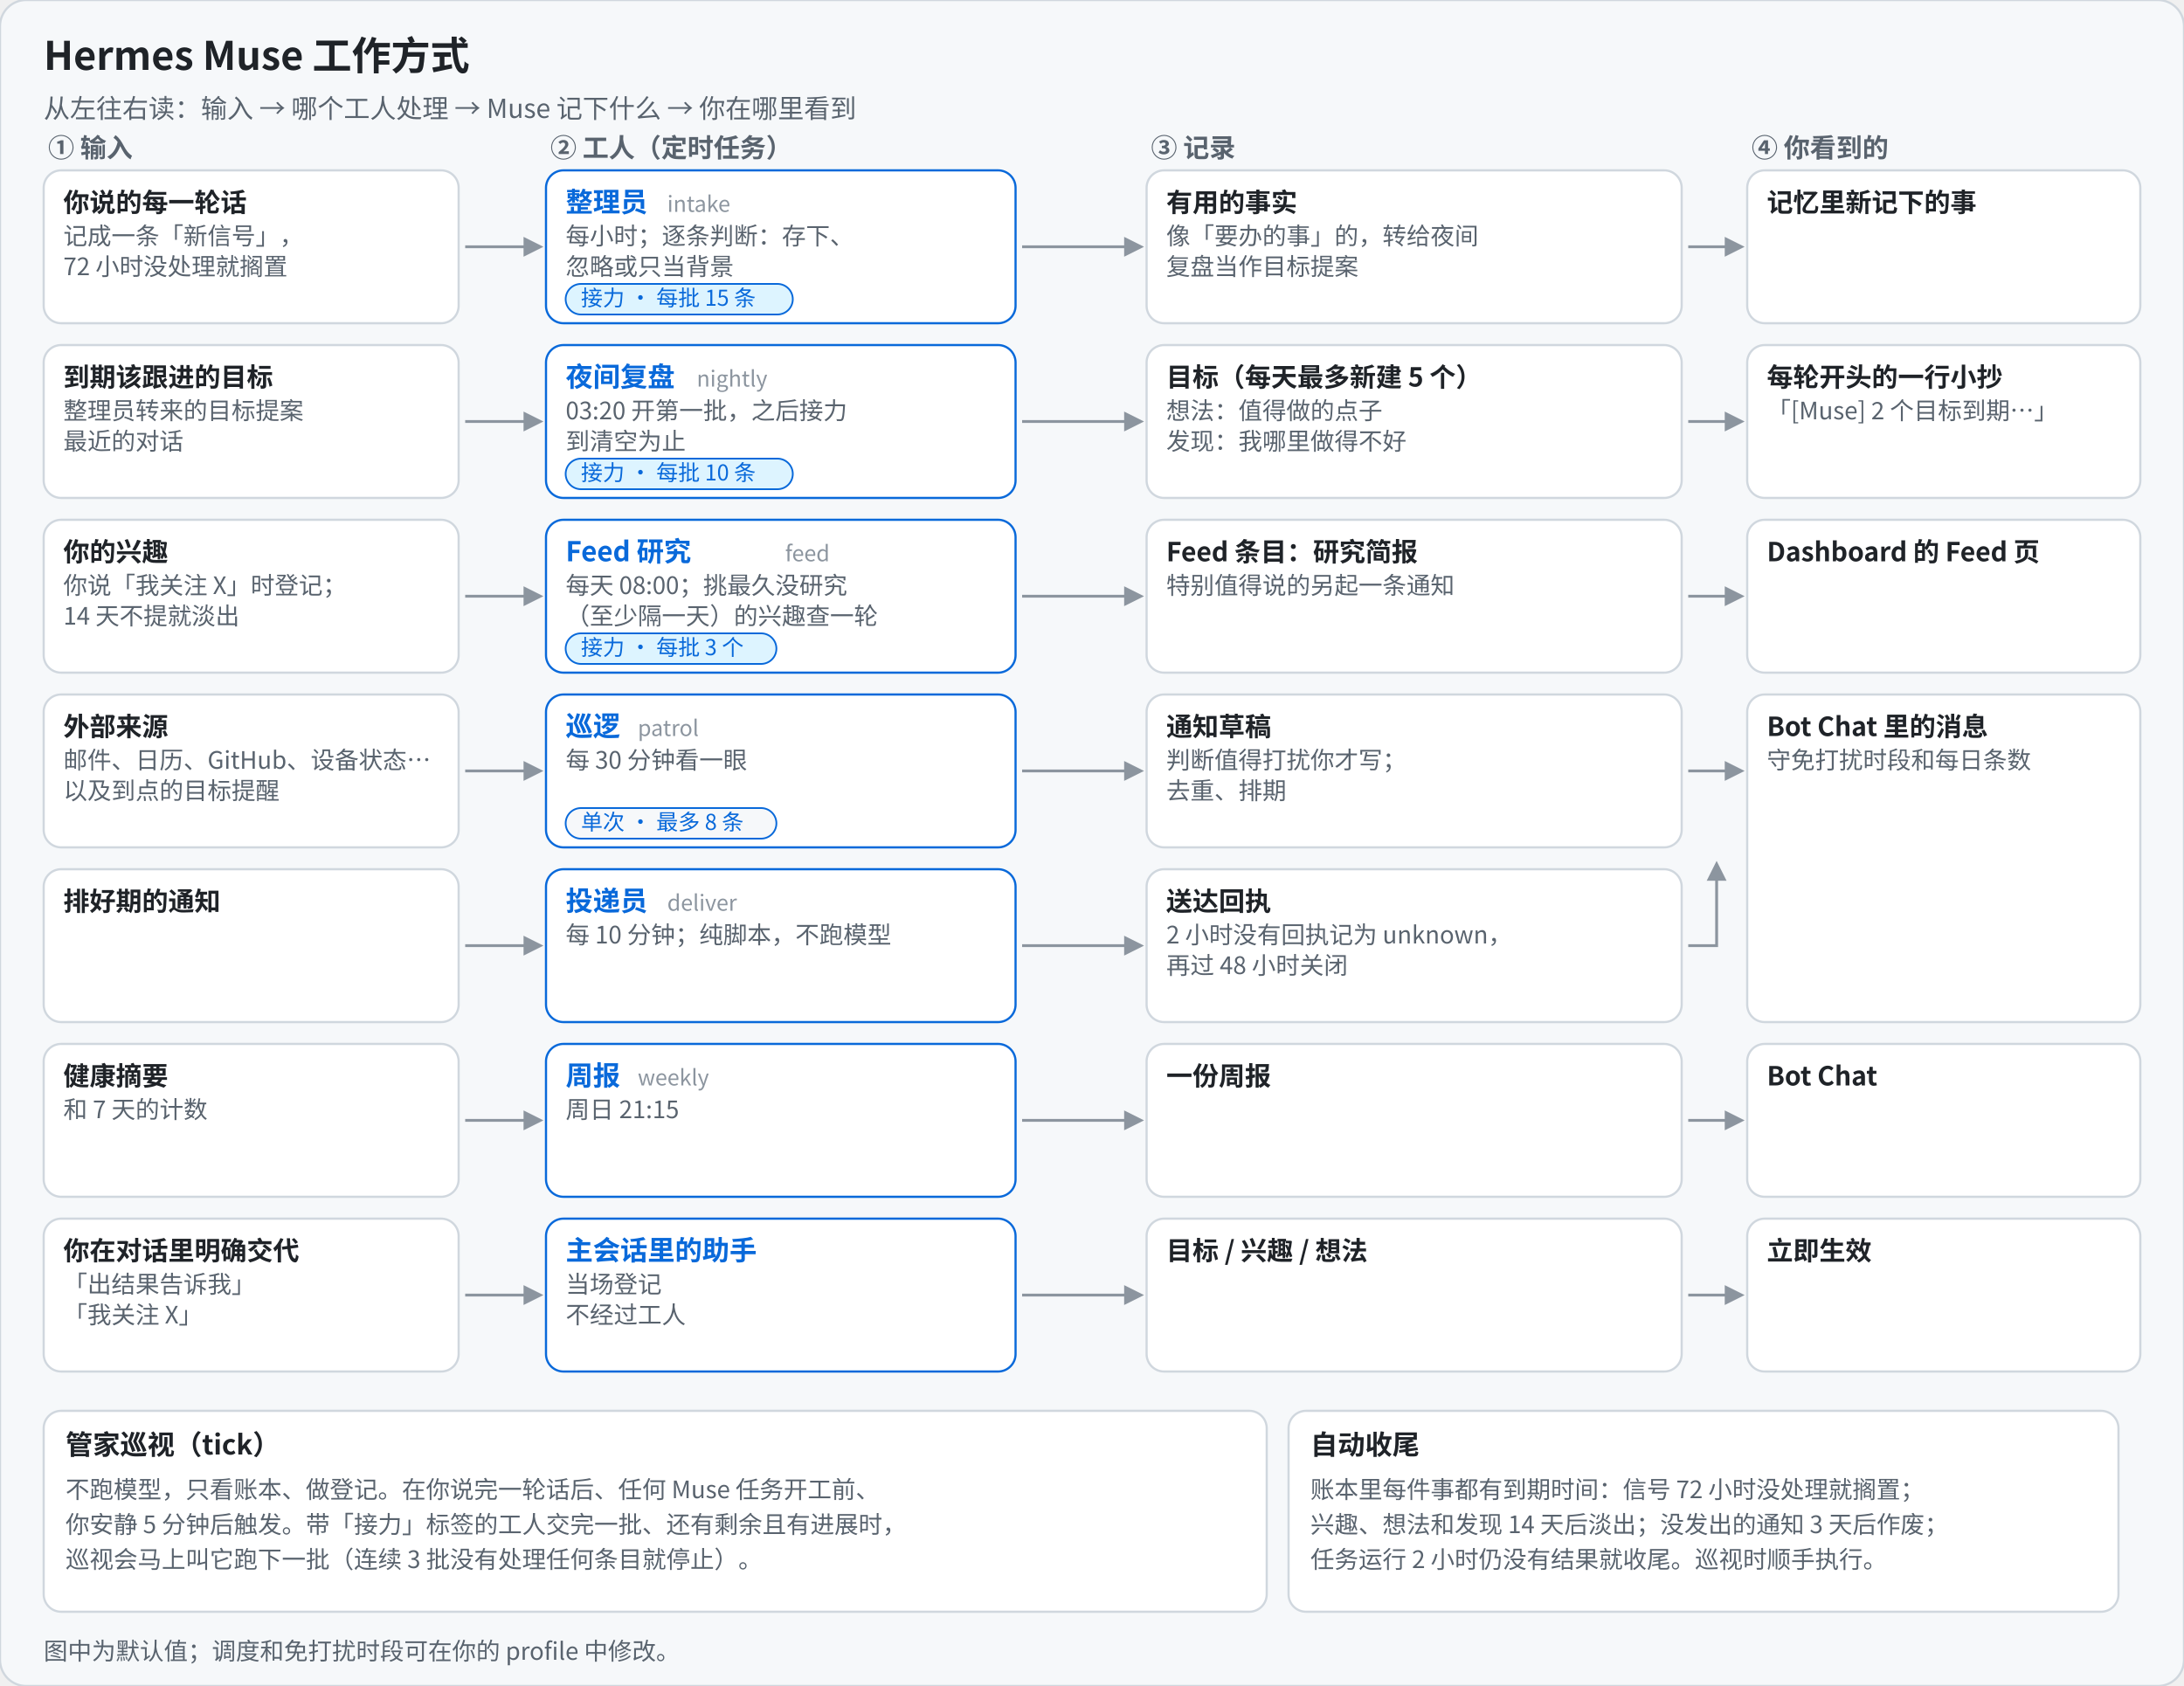
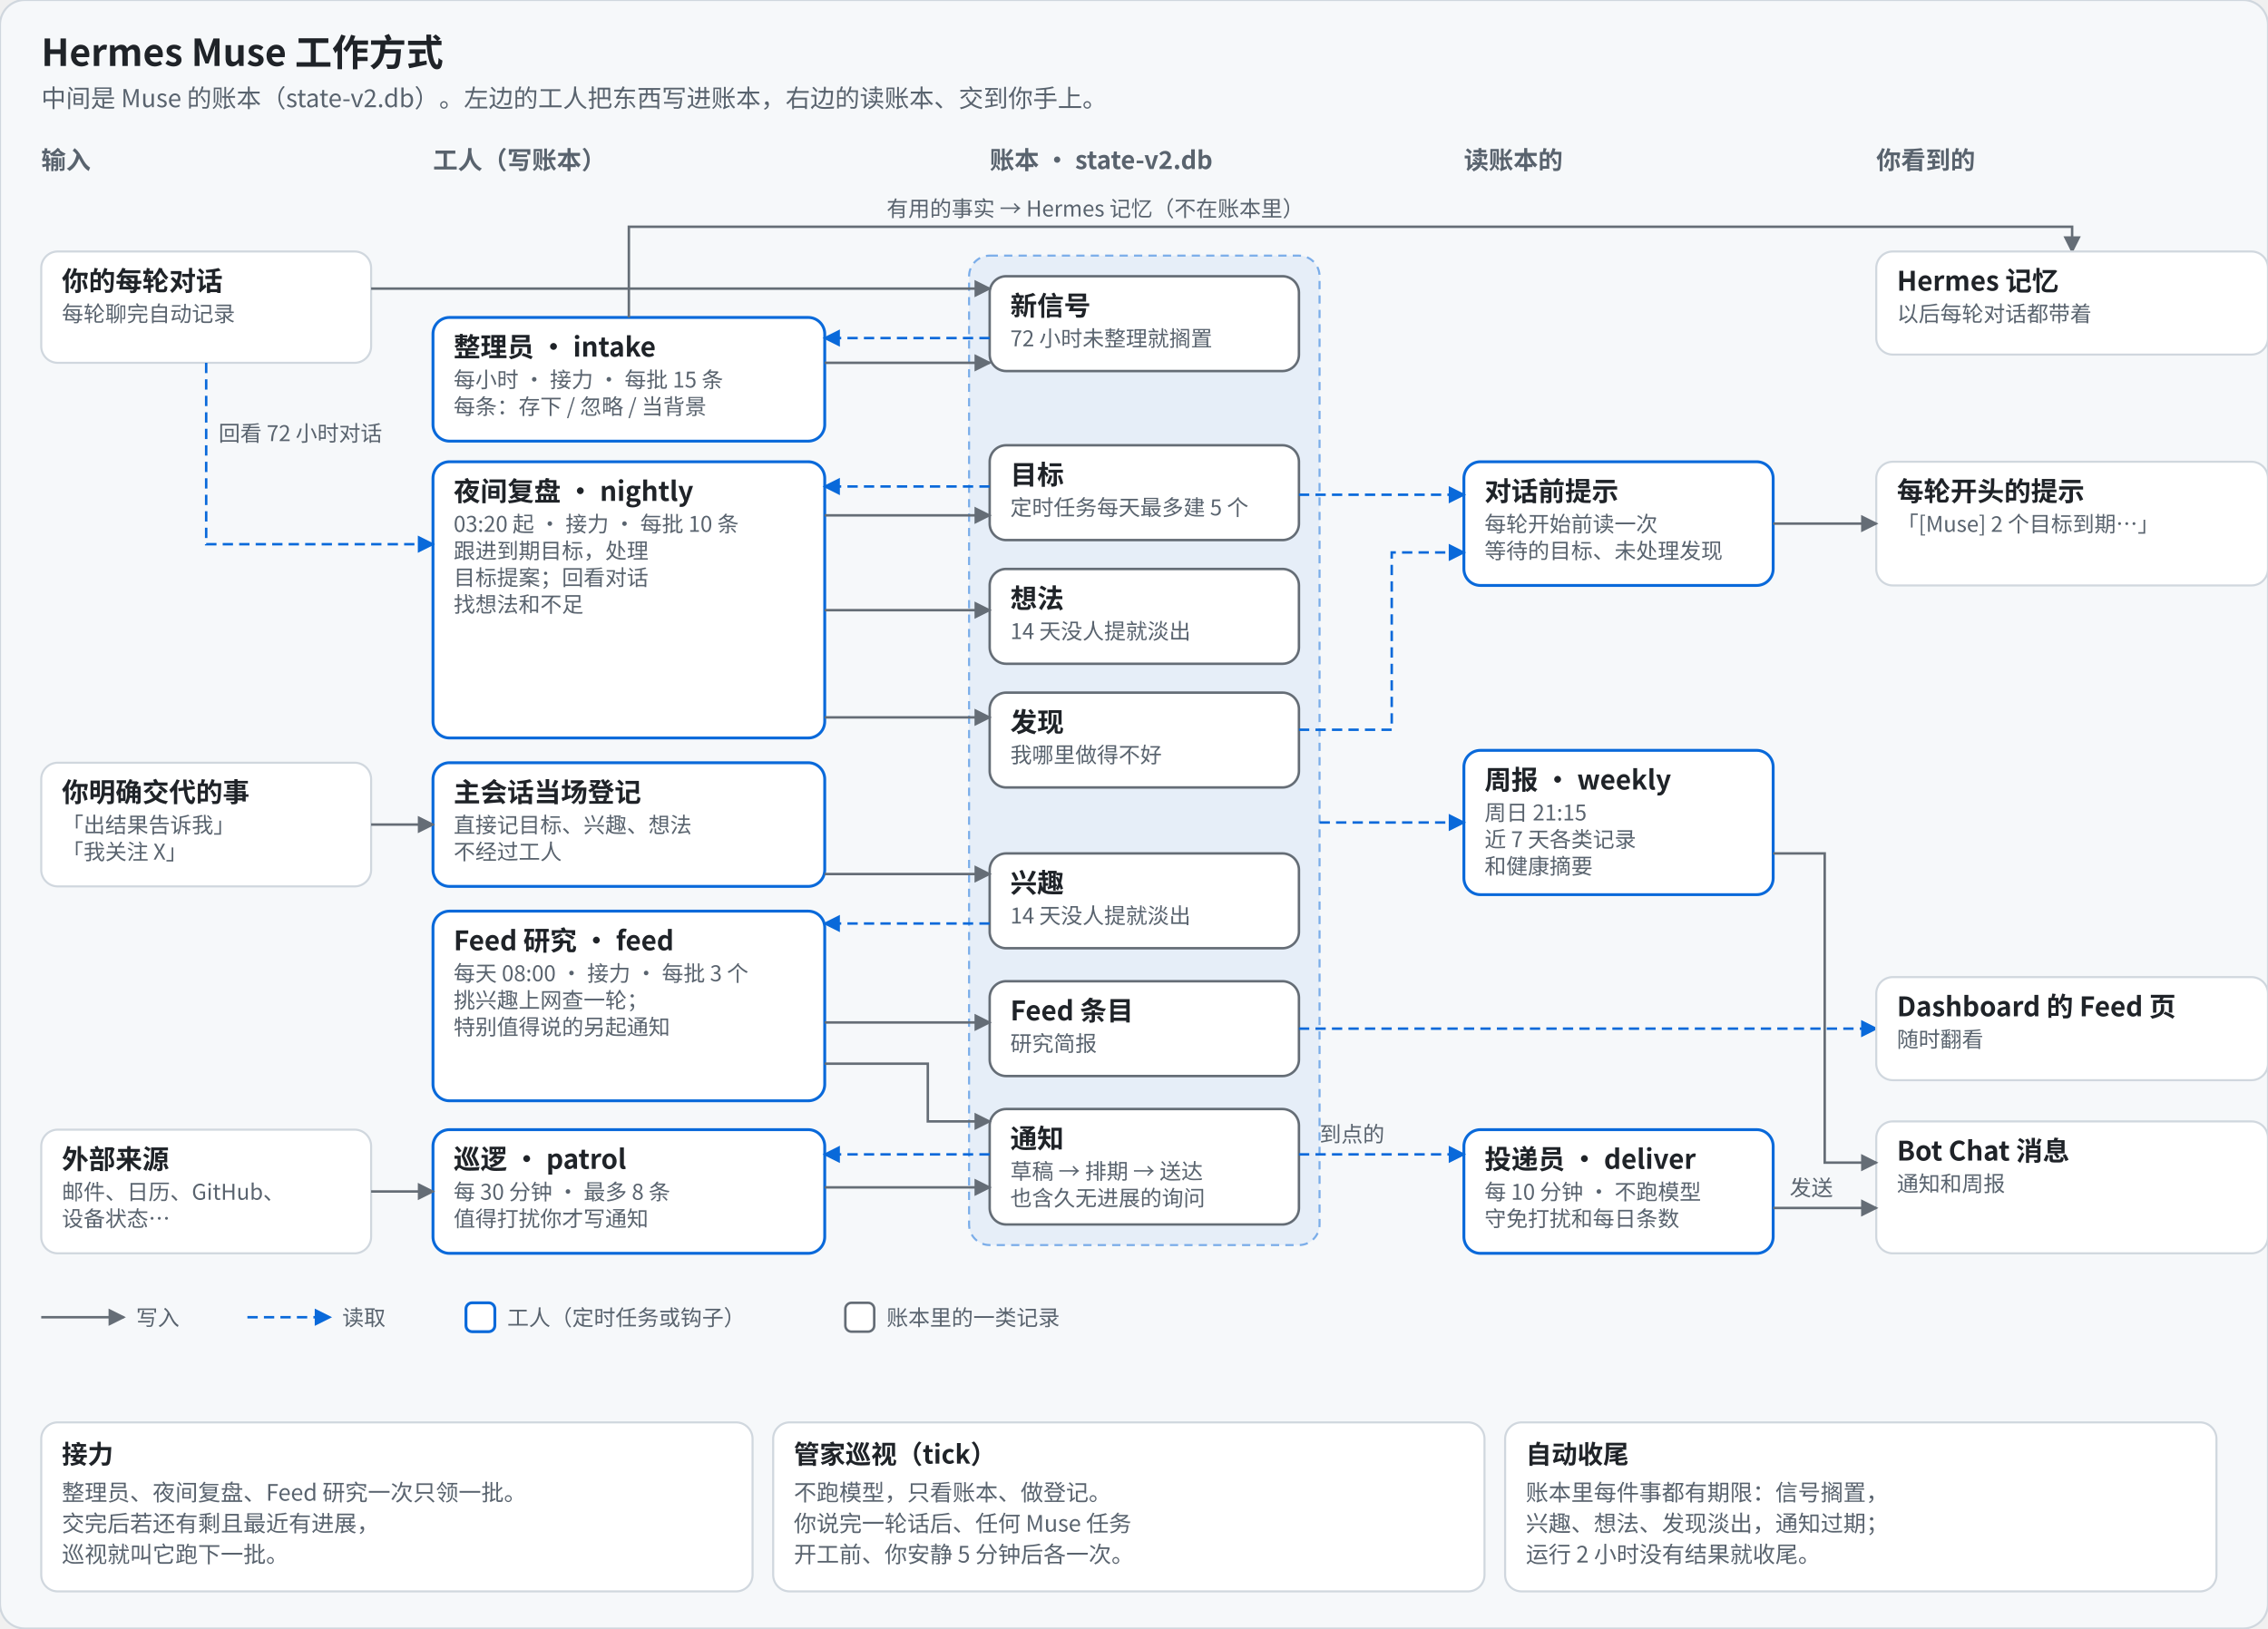
- <svg xmlns="http://www.w3.org/2000/svg" width="1000" height="772" viewBox="0 0 1000 772" font-family="-apple-system,'Segoe UI','PingFang SC','Noto Sans CJK SC','Microsoft YaHei',Helvetica,Arial,sans-serif" role="img" aria-label="Hermes Muse 工作方式">
+ <svg xmlns="http://www.w3.org/2000/svg" width="1100" height="790" viewBox="0 0 1100 790" font-family="-apple-system,'Segoe UI','PingFang SC','Noto Sans CJK SC','Microsoft YaHei',Helvetica,Arial,sans-serif" role="img" aria-label="Hermes Muse 工作方式">
+   <style>.h{fill:#59636e;font-size:12px;font-weight:600}.m{fill:#59636e;font-size:10.5px}.t{fill:#1f2328;font-size:13px;font-weight:600}.lb{fill:#59636e;font-size:10.5px}
+ .box{fill:#fff;stroke:#d0d7de}.wk{fill:#fff;stroke:#0969da;stroke-width:1.4}.led{fill:#fff;stroke:#656d76;stroke-width:1.2}
+ .panel{fill:#0969da;fill-opacity:.07;stroke:#0969da;stroke-opacity:.5;stroke-dasharray:4 3}
+ .w{stroke:#656d76;stroke-width:1.2;fill:none}.r{stroke:#0969da;stroke-width:1.2;fill:none;stroke-dasharray:5 3}
+ .nt{fill:#1f2328;font-size:12.5px;font-weight:600}.nb{fill:#59636e;font-size:11px}</style>
  <defs>
-     <marker id="a" viewBox="0 0 10 10" refX="8" refY="5" markerWidth="7" markerHeight="7" orient="auto">
-       <path d="M0 0L10 5L0 10z" fill="#8c959f" />
+     <marker id="aw" viewBox="0 0 8 8" refX="7" refY="4" markerWidth="7" markerHeight="7" orient="auto">
+       <path d="M0,0 L8,4 L0,8 z" fill="#656d76" />
+     </marker>
+     <marker id="ar" viewBox="0 0 8 8" refX="7" refY="4" markerWidth="7" markerHeight="7" orient="auto">
+       <path d="M0,0 L8,4 L0,8 z" fill="#0969da" />
    </marker>
  </defs>
-   <rect width="1000" height="772" rx="12" fill="#f6f8fa" stroke="#d0d7de" />
-   <text x="20" y="32" font-size="18" fill="#1f2328" font-weight="600" text-anchor="start">Hermes Muse 工作方式</text>
-   <text x="20" y="54" font-size="12" fill="#59636e" font-weight="normal" text-anchor="start">从左往右读：输入 → 哪个工人处理 → Muse 记下什么 → 你在哪里看到</text>
-   <text x="22" y="72" font-size="12" fill="#59636e" font-weight="600" text-anchor="start">① 输入</text>
-   <text x="252" y="72" font-size="12" fill="#59636e" font-weight="600" text-anchor="start">② 工人（定时任务）</text>
-   <text x="527" y="72" font-size="12" fill="#59636e" font-weight="600" text-anchor="start">③ 记录</text>
-   <text x="802" y="72" font-size="12" fill="#59636e" font-weight="600" text-anchor="start">④ 你看到的</text>
-   <rect x="20" y="78" width="190" height="70" rx="8" fill="#ffffff" stroke="#d0d7de" stroke-width="1" />
-   <text x="29" y="97" font-size="12" fill="#1f2328" font-weight="600" text-anchor="start">你说的每一轮话</text>
-   <text x="29" y="112" font-size="11" fill="#59636e" font-weight="normal" text-anchor="start">记成一条「新信号」，</text>
-   <text x="29" y="126" font-size="11" fill="#59636e" font-weight="normal" text-anchor="start">72 小时没处理就搁置</text>
-   <rect x="250" y="78" width="215" height="70" rx="8" fill="#ffffff" stroke="#0969da" stroke-width="1" />
-   <text x="259" y="97" font-size="12.5" fill="#0969da" font-weight="600" text-anchor="start">整理员</text>
-   <text x="305.5" y="97" font-size="10" fill="#8c959f" font-weight="normal" text-anchor="start">intake</text>
-   <text x="259" y="112" font-size="11" fill="#59636e" font-weight="normal" text-anchor="start">每小时；逐条判断：存下、</text>
-   <text x="259" y="126" font-size="11" fill="#59636e" font-weight="normal" text-anchor="start">忽略或只当背景</text>
-   <rect x="259" y="130" width="104.0" height="14" rx="7" fill="#ddf4ff" stroke="#0969da" stroke-width="0.8" />
-   <text x="266" y="140" font-size="10" fill="#0969da" font-weight="normal" text-anchor="start">接力 · 每批 15 条</text>
-   <rect x="525" y="78" width="245" height="70" rx="8" fill="#ffffff" stroke="#d0d7de" stroke-width="1" />
-   <text x="534" y="97" font-size="12" fill="#1f2328" font-weight="600" text-anchor="start">有用的事实</text>
-   <text x="534" y="112" font-size="11" fill="#59636e" font-weight="normal" text-anchor="start">像「要办的事」的，转给夜间</text>
-   <text x="534" y="126" font-size="11" fill="#59636e" font-weight="normal" text-anchor="start">复盘当作目标提案</text>
-   <rect x="800" y="78" width="180" height="70" rx="8" fill="#ffffff" stroke="#d0d7de" stroke-width="1" />
-   <text x="809" y="97" font-size="12" fill="#1f2328" font-weight="600" text-anchor="start">记忆里新记下的事</text>
-   <line x1="213" y1="113.0" x2="247" y2="113.0" stroke="#8c959f" stroke-width="1.3" marker-end="url(#a)" />
-   <line x1="468" y1="113.0" x2="522" y2="113.0" stroke="#8c959f" stroke-width="1.3" marker-end="url(#a)" />
-   <line x1="773" y1="113.0" x2="797" y2="113.0" stroke="#8c959f" stroke-width="1.3" marker-end="url(#a)" />
-   <rect x="20" y="158" width="190" height="70" rx="8" fill="#ffffff" stroke="#d0d7de" stroke-width="1" />
-   <text x="29" y="177" font-size="12" fill="#1f2328" font-weight="600" text-anchor="start">到期该跟进的目标</text>
-   <text x="29" y="192" font-size="11" fill="#59636e" font-weight="normal" text-anchor="start">整理员转来的目标提案</text>
-   <text x="29" y="206" font-size="11" fill="#59636e" font-weight="normal" text-anchor="start">最近的对话</text>
-   <rect x="250" y="158" width="215" height="70" rx="8" fill="#ffffff" stroke="#0969da" stroke-width="1" />
-   <text x="259" y="177" font-size="12.5" fill="#0969da" font-weight="600" text-anchor="start">夜间复盘</text>
-   <text x="319.0" y="177" font-size="10" fill="#8c959f" font-weight="normal" text-anchor="start">nightly</text>
-   <text x="259" y="192" font-size="11" fill="#59636e" font-weight="normal" text-anchor="start">03:20 开第一批，之后接力</text>
-   <text x="259" y="206" font-size="11" fill="#59636e" font-weight="normal" text-anchor="start">到清空为止</text>
-   <rect x="259" y="210" width="104.0" height="14" rx="7" fill="#ddf4ff" stroke="#0969da" stroke-width="0.8" />
-   <text x="266" y="220" font-size="10" fill="#0969da" font-weight="normal" text-anchor="start">接力 · 每批 10 条</text>
-   <rect x="525" y="158" width="245" height="70" rx="8" fill="#ffffff" stroke="#d0d7de" stroke-width="1" />
-   <text x="534" y="177" font-size="12" fill="#1f2328" font-weight="600" text-anchor="start">目标（每天最多新建 5 个）</text>
-   <text x="534" y="192" font-size="11" fill="#59636e" font-weight="normal" text-anchor="start">想法：值得做的点子</text>
-   <text x="534" y="206" font-size="11" fill="#59636e" font-weight="normal" text-anchor="start">发现：我哪里做得不好</text>
-   <rect x="800" y="158" width="180" height="70" rx="8" fill="#ffffff" stroke="#d0d7de" stroke-width="1" />
-   <text x="809" y="177" font-size="12" fill="#1f2328" font-weight="600" text-anchor="start">每轮开头的一行小抄</text>
-   <text x="809" y="192" font-size="11" fill="#59636e" font-weight="normal" text-anchor="start">「[Muse] 2 个目标到期…」</text>
-   <line x1="213" y1="193.0" x2="247" y2="193.0" stroke="#8c959f" stroke-width="1.3" marker-end="url(#a)" />
-   <line x1="468" y1="193.0" x2="522" y2="193.0" stroke="#8c959f" stroke-width="1.3" marker-end="url(#a)" />
-   <line x1="773" y1="193.0" x2="797" y2="193.0" stroke="#8c959f" stroke-width="1.3" marker-end="url(#a)" />
-   <rect x="20" y="238" width="190" height="70" rx="8" fill="#ffffff" stroke="#d0d7de" stroke-width="1" />
-   <text x="29" y="257" font-size="12" fill="#1f2328" font-weight="600" text-anchor="start">你的兴趣</text>
-   <text x="29" y="272" font-size="11" fill="#59636e" font-weight="normal" text-anchor="start">你说「我关注 X」时登记；</text>
-   <text x="29" y="286" font-size="11" fill="#59636e" font-weight="normal" text-anchor="start">14 天不提就淡出</text>
-   <rect x="250" y="238" width="215" height="70" rx="8" fill="#ffffff" stroke="#0969da" stroke-width="1" />
-   <text x="259" y="257" font-size="12.5" fill="#0969da" font-weight="600" text-anchor="start">Feed 研究</text>
-   <text x="359.5" y="257" font-size="10" fill="#8c959f" font-weight="normal" text-anchor="start">feed</text>
-   <text x="259" y="272" font-size="11" fill="#59636e" font-weight="normal" text-anchor="start">每天 08:00；挑最久没研究</text>
-   <text x="259" y="286" font-size="11" fill="#59636e" font-weight="normal" text-anchor="start">（至少隔一天）的兴趣查一轮</text>
-   <rect x="259" y="290" width="96.5" height="14" rx="7" fill="#ddf4ff" stroke="#0969da" stroke-width="0.8" />
-   <text x="266" y="300" font-size="10" fill="#0969da" font-weight="normal" text-anchor="start">接力 · 每批 3 个</text>
-   <rect x="525" y="238" width="245" height="70" rx="8" fill="#ffffff" stroke="#d0d7de" stroke-width="1" />
-   <text x="534" y="257" font-size="12" fill="#1f2328" font-weight="600" text-anchor="start">Feed 条目：研究简报</text>
-   <text x="534" y="272" font-size="11" fill="#59636e" font-weight="normal" text-anchor="start">特别值得说的另起一条通知</text>
-   <rect x="800" y="238" width="180" height="70" rx="8" fill="#ffffff" stroke="#d0d7de" stroke-width="1" />
-   <text x="809" y="257" font-size="12" fill="#1f2328" font-weight="600" text-anchor="start">Dashboard 的 Feed 页</text>
-   <line x1="213" y1="273.0" x2="247" y2="273.0" stroke="#8c959f" stroke-width="1.3" marker-end="url(#a)" />
-   <line x1="468" y1="273.0" x2="522" y2="273.0" stroke="#8c959f" stroke-width="1.3" marker-end="url(#a)" />
-   <line x1="773" y1="273.0" x2="797" y2="273.0" stroke="#8c959f" stroke-width="1.3" marker-end="url(#a)" />
-   <rect x="20" y="318" width="190" height="70" rx="8" fill="#ffffff" stroke="#d0d7de" stroke-width="1" />
-   <text x="29" y="337" font-size="12" fill="#1f2328" font-weight="600" text-anchor="start">外部来源</text>
-   <text x="29" y="352" font-size="11" fill="#59636e" font-weight="normal" text-anchor="start">邮件、日历、GitHub、设备状态…</text>
-   <text x="29" y="366" font-size="11" fill="#59636e" font-weight="normal" text-anchor="start">以及到点的目标提醒</text>
-   <rect x="250" y="318" width="215" height="70" rx="8" fill="#ffffff" stroke="#0969da" stroke-width="1" />
-   <text x="259" y="337" font-size="12.5" fill="#0969da" font-weight="600" text-anchor="start">巡逻</text>
-   <text x="292.0" y="337" font-size="10" fill="#8c959f" font-weight="normal" text-anchor="start">patrol</text>
-   <text x="259" y="352" font-size="11" fill="#59636e" font-weight="normal" text-anchor="start">每 30 分钟看一眼</text>
-   <rect x="259" y="370" width="96.5" height="14" rx="7" fill="#f6f8fa" stroke="#0969da" stroke-width="0.8" />
-   <text x="266" y="380" font-size="10" fill="#0969da" font-weight="normal" text-anchor="start">单次 · 最多 8 条</text>
-   <rect x="525" y="318" width="245" height="70" rx="8" fill="#ffffff" stroke="#d0d7de" stroke-width="1" />
-   <text x="534" y="337" font-size="12" fill="#1f2328" font-weight="600" text-anchor="start">通知草稿</text>
-   <text x="534" y="352" font-size="11" fill="#59636e" font-weight="normal" text-anchor="start">判断值得打扰你才写；</text>
-   <text x="534" y="366" font-size="11" fill="#59636e" font-weight="normal" text-anchor="start">去重、排期</text>
-   <rect x="800" y="318" width="180" height="150" rx="8" fill="#ffffff" stroke="#d0d7de" stroke-width="1" />
-   <text x="809" y="337" font-size="12" fill="#1f2328" font-weight="600" text-anchor="start">Bot Chat 里的消息</text>
-   <text x="809" y="352" font-size="11" fill="#59636e" font-weight="normal" text-anchor="start">守免打扰时段和每日条数</text>
-   <line x1="213" y1="353.0" x2="247" y2="353.0" stroke="#8c959f" stroke-width="1.3" marker-end="url(#a)" />
-   <line x1="468" y1="353.0" x2="522" y2="353.0" stroke="#8c959f" stroke-width="1.3" marker-end="url(#a)" />
-   <line x1="773" y1="353.0" x2="797" y2="353.0" stroke="#8c959f" stroke-width="1.3" marker-end="url(#a)" />
-   <rect x="20" y="398" width="190" height="70" rx="8" fill="#ffffff" stroke="#d0d7de" stroke-width="1" />
-   <text x="29" y="417" font-size="12" fill="#1f2328" font-weight="600" text-anchor="start">排好期的通知</text>
-   <rect x="250" y="398" width="215" height="70" rx="8" fill="#ffffff" stroke="#0969da" stroke-width="1" />
-   <text x="259" y="417" font-size="12.5" fill="#0969da" font-weight="600" text-anchor="start">投递员</text>
-   <text x="305.5" y="417" font-size="10" fill="#8c959f" font-weight="normal" text-anchor="start">deliver</text>
-   <text x="259" y="432" font-size="11" fill="#59636e" font-weight="normal" text-anchor="start">每 10 分钟；纯脚本，不跑模型</text>
-   <rect x="525" y="398" width="245" height="70" rx="8" fill="#ffffff" stroke="#d0d7de" stroke-width="1" />
-   <text x="534" y="417" font-size="12" fill="#1f2328" font-weight="600" text-anchor="start">送达回执</text>
-   <text x="534" y="432" font-size="11" fill="#59636e" font-weight="normal" text-anchor="start">2 小时没有回执记为 unknown，</text>
-   <text x="534" y="446" font-size="11" fill="#59636e" font-weight="normal" text-anchor="start">再过 48 小时关闭</text>
-   <line x1="213" y1="433.0" x2="247" y2="433.0" stroke="#8c959f" stroke-width="1.3" marker-end="url(#a)" />
-   <line x1="468" y1="433.0" x2="522" y2="433.0" stroke="#8c959f" stroke-width="1.3" marker-end="url(#a)" />
-   <path d="M773 433.0 L786 433.0 L786 396.0" fill="none" stroke="#8c959f" stroke-width="1.3" marker-end="url(#a)" />
-   <rect x="20" y="478" width="190" height="70" rx="8" fill="#ffffff" stroke="#d0d7de" stroke-width="1" />
-   <text x="29" y="497" font-size="12" fill="#1f2328" font-weight="600" text-anchor="start">健康摘要</text>
-   <text x="29" y="512" font-size="11" fill="#59636e" font-weight="normal" text-anchor="start">和 7 天的计数</text>
-   <rect x="250" y="478" width="215" height="70" rx="8" fill="#ffffff" stroke="#0969da" stroke-width="1" />
-   <text x="259" y="497" font-size="12.5" fill="#0969da" font-weight="600" text-anchor="start">周报</text>
-   <text x="292.0" y="497" font-size="10" fill="#8c959f" font-weight="normal" text-anchor="start">weekly</text>
-   <text x="259" y="512" font-size="11" fill="#59636e" font-weight="normal" text-anchor="start">周日 21:15</text>
-   <rect x="525" y="478" width="245" height="70" rx="8" fill="#ffffff" stroke="#d0d7de" stroke-width="1" />
-   <text x="534" y="497" font-size="12" fill="#1f2328" font-weight="600" text-anchor="start">一份周报</text>
-   <rect x="800" y="478" width="180" height="70" rx="8" fill="#ffffff" stroke="#d0d7de" stroke-width="1" />
-   <text x="809" y="497" font-size="12" fill="#1f2328" font-weight="600" text-anchor="start">Bot Chat</text>
-   <line x1="213" y1="513.0" x2="247" y2="513.0" stroke="#8c959f" stroke-width="1.3" marker-end="url(#a)" />
-   <line x1="468" y1="513.0" x2="522" y2="513.0" stroke="#8c959f" stroke-width="1.3" marker-end="url(#a)" />
-   <line x1="773" y1="513.0" x2="797" y2="513.0" stroke="#8c959f" stroke-width="1.3" marker-end="url(#a)" />
-   <rect x="20" y="558" width="190" height="70" rx="8" fill="#ffffff" stroke="#d0d7de" stroke-width="1" />
-   <text x="29" y="577" font-size="12" fill="#1f2328" font-weight="600" text-anchor="start">你在对话里明确交代</text>
-   <text x="29" y="592" font-size="11" fill="#59636e" font-weight="normal" text-anchor="start">「出结果告诉我」</text>
-   <text x="29" y="606" font-size="11" fill="#59636e" font-weight="normal" text-anchor="start">「我关注 X」</text>
-   <rect x="250" y="558" width="215" height="70" rx="8" fill="#ffffff" stroke="#0969da" stroke-width="1" />
-   <text x="259" y="577" font-size="12.5" fill="#0969da" font-weight="600" text-anchor="start">主会话里的助手</text>
-   <text x="259" y="592" font-size="11" fill="#59636e" font-weight="normal" text-anchor="start">当场登记</text>
-   <text x="259" y="606" font-size="11" fill="#59636e" font-weight="normal" text-anchor="start">不经过工人</text>
-   <rect x="525" y="558" width="245" height="70" rx="8" fill="#ffffff" stroke="#d0d7de" stroke-width="1" />
-   <text x="534" y="577" font-size="12" fill="#1f2328" font-weight="600" text-anchor="start">目标 / 兴趣 / 想法</text>
-   <rect x="800" y="558" width="180" height="70" rx="8" fill="#ffffff" stroke="#d0d7de" stroke-width="1" />
-   <text x="809" y="577" font-size="12" fill="#1f2328" font-weight="600" text-anchor="start">立即生效</text>
-   <line x1="213" y1="593.0" x2="247" y2="593.0" stroke="#8c959f" stroke-width="1.3" marker-end="url(#a)" />
-   <line x1="468" y1="593.0" x2="522" y2="593.0" stroke="#8c959f" stroke-width="1.3" marker-end="url(#a)" />
-   <line x1="773" y1="593.0" x2="797" y2="593.0" stroke="#8c959f" stroke-width="1.3" marker-end="url(#a)" />
-   <rect x="20" y="646" width="560" height="92" rx="8" fill="#ffffff" stroke="#d0d7de" stroke-width="1" />
-   <text x="30" y="666" font-size="12.5" fill="#1f2328" font-weight="600" text-anchor="start">管家巡视（tick）</text>
-   <text x="30" y="686" font-size="11" fill="#59636e" font-weight="normal" text-anchor="start">不跑模型，只看账本、做登记。在你说完一轮话后、任何 Muse 任务开工前、</text>
-   <text x="30" y="702" font-size="11" fill="#59636e" font-weight="normal" text-anchor="start">你安静 5 分钟后触发。带「接力」标签的工人交完一批、还有剩余且有进展时，</text>
-   <text x="30" y="718" font-size="11" fill="#59636e" font-weight="normal" text-anchor="start">巡视会马上叫它跑下一批（连续 3 批没有处理任何条目就停止）。</text>
-   <rect x="590" y="646" width="380" height="92" rx="8" fill="#ffffff" stroke="#d0d7de" stroke-width="1" />
-   <text x="600" y="666" font-size="12.5" fill="#1f2328" font-weight="600" text-anchor="start">自动收尾</text>
-   <text x="600" y="686" font-size="11" fill="#59636e" font-weight="normal" text-anchor="start">账本里每件事都有到期时间：信号 72 小时没处理就搁置；</text>
-   <text x="600" y="702" font-size="11" fill="#59636e" font-weight="normal" text-anchor="start">兴趣、想法和发现 14 天后淡出；没发出的通知 3 天后作废；</text>
-   <text x="600" y="718" font-size="11" fill="#59636e" font-weight="normal" text-anchor="start">任务运行 2 小时仍没有结果就收尾。巡视时顺手执行。</text>
-   <text x="20" y="760" font-size="11" fill="#59636e" font-weight="normal" text-anchor="start">图中为默认值；调度和免打扰时段可在你的 profile 中修改。</text>
+   <rect width="1100" height="790" rx="12" fill="#f6f8fa" stroke="#d0d7de" />
+   <text x="20" y="32" font-size="18" font-weight="600" fill="#1f2328">Hermes Muse 工作方式</text>
+   <text x="20" y="52" font-size="12" fill="#59636e">中间是 Muse 的账本（state-v2.db）。左边的工人把东西写进账本，右边的读账本、交到你手上。</text>
+   <g transform="translate(10,64)">
+     <text class="h" x="10" y="18">输入</text>
+     <text class="h" x="200" y="18">工人（写账本）</text>
+     <text class="h" x="470" y="18">账本 · state-v2.db</text>
+     <text class="h" x="700" y="18">读账本的</text>
+     <text class="h" x="900" y="18">你看到的</text>
+     <rect class="panel" x="460" y="60" width="170" height="480" rx="10" />
+     <rect class="box" x="10" y="58" width="160" height="54" rx="8" />
+     <text class="t" x="20" y="77">你的每轮对话</text>
+     <text class="m" x="20" y="92">每轮聊完自动记录</text>
+     <rect class="box" x="10" y="306" width="160" height="60" rx="8" />
+     <text class="t" x="20" y="325">你明确交代的事</text>
+     <text class="m" x="20" y="340">「出结果告诉我」</text>
+     <text class="m" x="20" y="353">「我关注 X」</text>
+     <rect class="box" x="10" y="484" width="160" height="60" rx="8" />
+     <text class="t" x="20" y="503">外部来源</text>
+     <text class="m" x="20" y="518">邮件、日历、GitHub、</text>
+     <text class="m" x="20" y="531">设备状态…</text>
+     <rect class="wk" x="200" y="90" width="190" height="60" rx="8" />
+     <text class="t" x="210" y="109">整理员 · intake</text>
+     <text class="m" x="210" y="124">每小时 · 接力 · 每批 15 条</text>
+     <text class="m" x="210" y="137">每条：存下 / 忽略 / 当背景</text>
+     <rect class="wk" x="200" y="160" width="190" height="134" rx="8" />
+     <text class="t" x="210" y="179">夜间复盘 · nightly</text>
+     <text class="m" x="210" y="194">03:20 起 · 接力 · 每批 10 条</text>
+     <text class="m" x="210" y="207">跟进到期目标，处理</text>
+     <text class="m" x="210" y="220">目标提案；回看对话</text>
+     <text class="m" x="210" y="233">找想法和不足</text>
+     <rect class="wk" x="200" y="306" width="190" height="60" rx="8" />
+     <text class="t" x="210" y="325">主会话当场登记</text>
+     <text class="m" x="210" y="340">直接记目标、兴趣、想法</text>
+     <text class="m" x="210" y="353">不经过工人</text>
+     <rect class="wk" x="200" y="378" width="190" height="92" rx="8" />
+     <text class="t" x="210" y="397">Feed 研究 · feed</text>
+     <text class="m" x="210" y="412">每天 08:00 · 接力 · 每批 3 个</text>
+     <text class="m" x="210" y="425">挑兴趣上网查一轮；</text>
+     <text class="m" x="210" y="438">特别值得说的另起通知</text>
+     <rect class="wk" x="200" y="484" width="190" height="60" rx="8" />
+     <text class="t" x="210" y="503">巡逻 · patrol</text>
+     <text class="m" x="210" y="518">每 30 分钟 · 最多 8 条</text>
+     <text class="m" x="210" y="531">值得打扰你才写通知</text>
+     <rect class="led" x="470" y="70" width="150" height="46" rx="8" />
+     <text class="t" x="480" y="89">新信号</text>
+     <text class="m" x="480" y="104">72 小时未整理就搁置</text>
+     <rect class="led" x="470" y="152" width="150" height="46" rx="8" />
+     <text class="t" x="480" y="171">目标</text>
+     <text class="m" x="480" y="186">定时任务每天最多建 5 个</text>
+     <rect class="led" x="470" y="212" width="150" height="46" rx="8" />
+     <text class="t" x="480" y="231">想法</text>
+     <text class="m" x="480" y="246">14 天没人提就淡出</text>
+     <rect class="led" x="470" y="272" width="150" height="46" rx="8" />
+     <text class="t" x="480" y="291">发现</text>
+     <text class="m" x="480" y="306">我哪里做得不好</text>
+     <rect class="led" x="470" y="350" width="150" height="46" rx="8" />
+     <text class="t" x="480" y="369">兴趣</text>
+     <text class="m" x="480" y="384">14 天没人提就淡出</text>
+     <rect class="led" x="470" y="412" width="150" height="46" rx="8" />
+     <text class="t" x="480" y="431">Feed 条目</text>
+     <text class="m" x="480" y="446">研究简报</text>
+     <rect class="led" x="470" y="474" width="150" height="56" rx="8" />
+     <text class="t" x="480" y="493">通知</text>
+     <text class="m" x="480" y="508">草稿 → 排期 → 送达</text>
+     <text class="m" x="480" y="521">也含久无进展的询问</text>
+     <path class="w" d="M170,76 L470,76" marker-end="url(#aw)" />
+     <path class="r" d="M90,112 V200 H200" marker-end="url(#ar)" />
+     <text class="lb" x="96" y="150">回看 72 小时对话</text>
+     <path class="w" d="M170,336 L200,336" marker-end="url(#aw)" />
+     <path class="w" d="M170,514 L200,514" marker-end="url(#aw)" />
+     <path class="w" d="M390,112 L470,112" marker-end="url(#aw)" />
+     <path class="r" d="M470,100 L390,100" marker-end="url(#ar)" />
+     <path class="r" d="M470,172 L390,172" marker-end="url(#ar)" />
+     <path class="w" d="M390,186 L470,186" marker-end="url(#aw)" />
+     <path class="w" d="M390,232 L470,232" marker-end="url(#aw)" />
+     <path class="w" d="M390,284 L470,284" marker-end="url(#aw)" />
+     <path class="w" d="M390,360 L470,360" marker-end="url(#aw)" />
+     <path class="r" d="M470,384 L390,384" marker-end="url(#ar)" />
+     <path class="w" d="M390,432 L470,432" marker-end="url(#aw)" />
+     <path class="w" d="M390,452 H440 V480 H470" marker-end="url(#aw)" />
+     <path class="r" d="M470,496 L390,496" marker-end="url(#ar)" />
+     <path class="w" d="M390,512 L470,512" marker-end="url(#aw)" />
+     <path class="w" d="M295,90 V46 H995 V58" marker-end="url(#aw)" />
+     <text class="lb" x="420" y="41">有用的事实 → Hermes 记忆（不在账本里）</text>
+     <rect class="wk" x="700" y="160" width="150" height="60" rx="8" />
+     <text class="t" x="710" y="179">对话前提示</text>
+     <text class="m" x="710" y="194">每轮开始前读一次</text>
+     <text class="m" x="710" y="207">等待的目标、未处理发现</text>
+     <rect class="wk" x="700" y="300" width="150" height="70" rx="8" />
+     <text class="t" x="710" y="319">周报 · weekly</text>
+     <text class="m" x="710" y="334">周日 21:15</text>
+     <text class="m" x="710" y="347">近 7 天各类记录</text>
+     <text class="m" x="710" y="360">和健康摘要</text>
+     <rect class="wk" x="700" y="484" width="150" height="60" rx="8" />
+     <text class="t" x="710" y="503">投递员 · deliver</text>
+     <text class="m" x="710" y="518">每 10 分钟 · 不跑模型</text>
+     <text class="m" x="710" y="531">守免打扰和每日条数</text>
+     <path class="r" d="M620,176 L700,176" marker-end="url(#ar)" />
+     <path class="r" d="M620,290 H665 V204 H700" marker-end="url(#ar)" />
+     <path class="r" d="M630,335 L700,335" marker-end="url(#ar)" />
+     <path class="r" d="M620,496 L700,496" marker-end="url(#ar)" />
+     <text class="lb" x="630" y="490">到点的</text>
+     <path class="r" d="M620,435 L900,435" marker-end="url(#ar)" />
+     <rect class="box" x="900" y="58" width="190" height="50" rx="8" />
+     <text class="t" x="910" y="77">Hermes 记忆</text>
+     <text class="m" x="910" y="92">以后每轮对话都带着</text>
+     <rect class="box" x="900" y="160" width="190" height="60" rx="8" />
+     <text class="t" x="910" y="179">每轮开头的提示</text>
+     <text class="m" x="910" y="194">「[Muse] 2 个目标到期…」</text>
+     <rect class="box" x="900" y="410" width="190" height="50" rx="8" />
+     <text class="t" x="910" y="429">Dashboard 的 Feed 页</text>
+     <text class="m" x="910" y="444">随时翻看</text>
+     <rect class="box" x="900" y="480" width="190" height="64" rx="8" />
+     <text class="t" x="910" y="499">Bot Chat 消息</text>
+     <text class="m" x="910" y="514">通知和周报</text>
+     <path class="w" d="M850,190 L900,190" marker-end="url(#aw)" />
+     <path class="w" d="M850,350 H875 V500 H900" marker-end="url(#aw)" />
+     <path class="w" d="M850,522 L900,522" marker-end="url(#aw)" />
+     <text class="lb" x="858" y="516">发送</text>
+     <path class="w" d="M10,575 L50,575" marker-end="url(#aw)" />
+     <text class="lb" x="56" y="579">写入</text>
+     <path class="r" d="M110,575 L150,575" marker-end="url(#ar)" />
+     <text class="lb" x="156" y="579">读取</text>
+     <rect class="wk" x="216" y="568" width="14" height="14" rx="3" />
+     <text class="lb" x="236" y="579">工人（定时任务或钩子）</text>
+     <rect class="led" x="400" y="568" width="14" height="14" rx="3" />
+     <text class="lb" x="420" y="579">账本里的一类记录</text>
+   </g>
+   <rect class="box" x="20" y="690" width="345" height="82" rx="8" />
+   <text class="nt" x="30" y="710">接力</text>
+   <text class="nb" x="30" y="728">整理员、夜间复盘、Feed 研究一次只领一批。</text>
+   <text class="nb" x="30" y="743">交完后若还有剩且最近有进展，</text>
+   <text class="nb" x="30" y="758">巡视就叫它跑下一批。</text>
+   <rect class="box" x="375" y="690" width="345" height="82" rx="8" />
+   <text class="nt" x="385" y="710">管家巡视（tick）</text>
+   <text class="nb" x="385" y="728">不跑模型，只看账本、做登记。</text>
+   <text class="nb" x="385" y="743">你说完一轮话后、任何 Muse 任务</text>
+   <text class="nb" x="385" y="758">开工前、你安静 5 分钟后各一次。</text>
+   <rect class="box" x="730" y="690" width="345" height="82" rx="8" />
+   <text class="nt" x="740" y="710">自动收尾</text>
+   <text class="nb" x="740" y="728">账本里每件事都有期限：信号搁置，</text>
+   <text class="nb" x="740" y="743">兴趣、想法、发现淡出，通知过期；</text>
+   <text class="nb" x="740" y="758">运行 2 小时没有结果就收尾。</text>
</svg>
